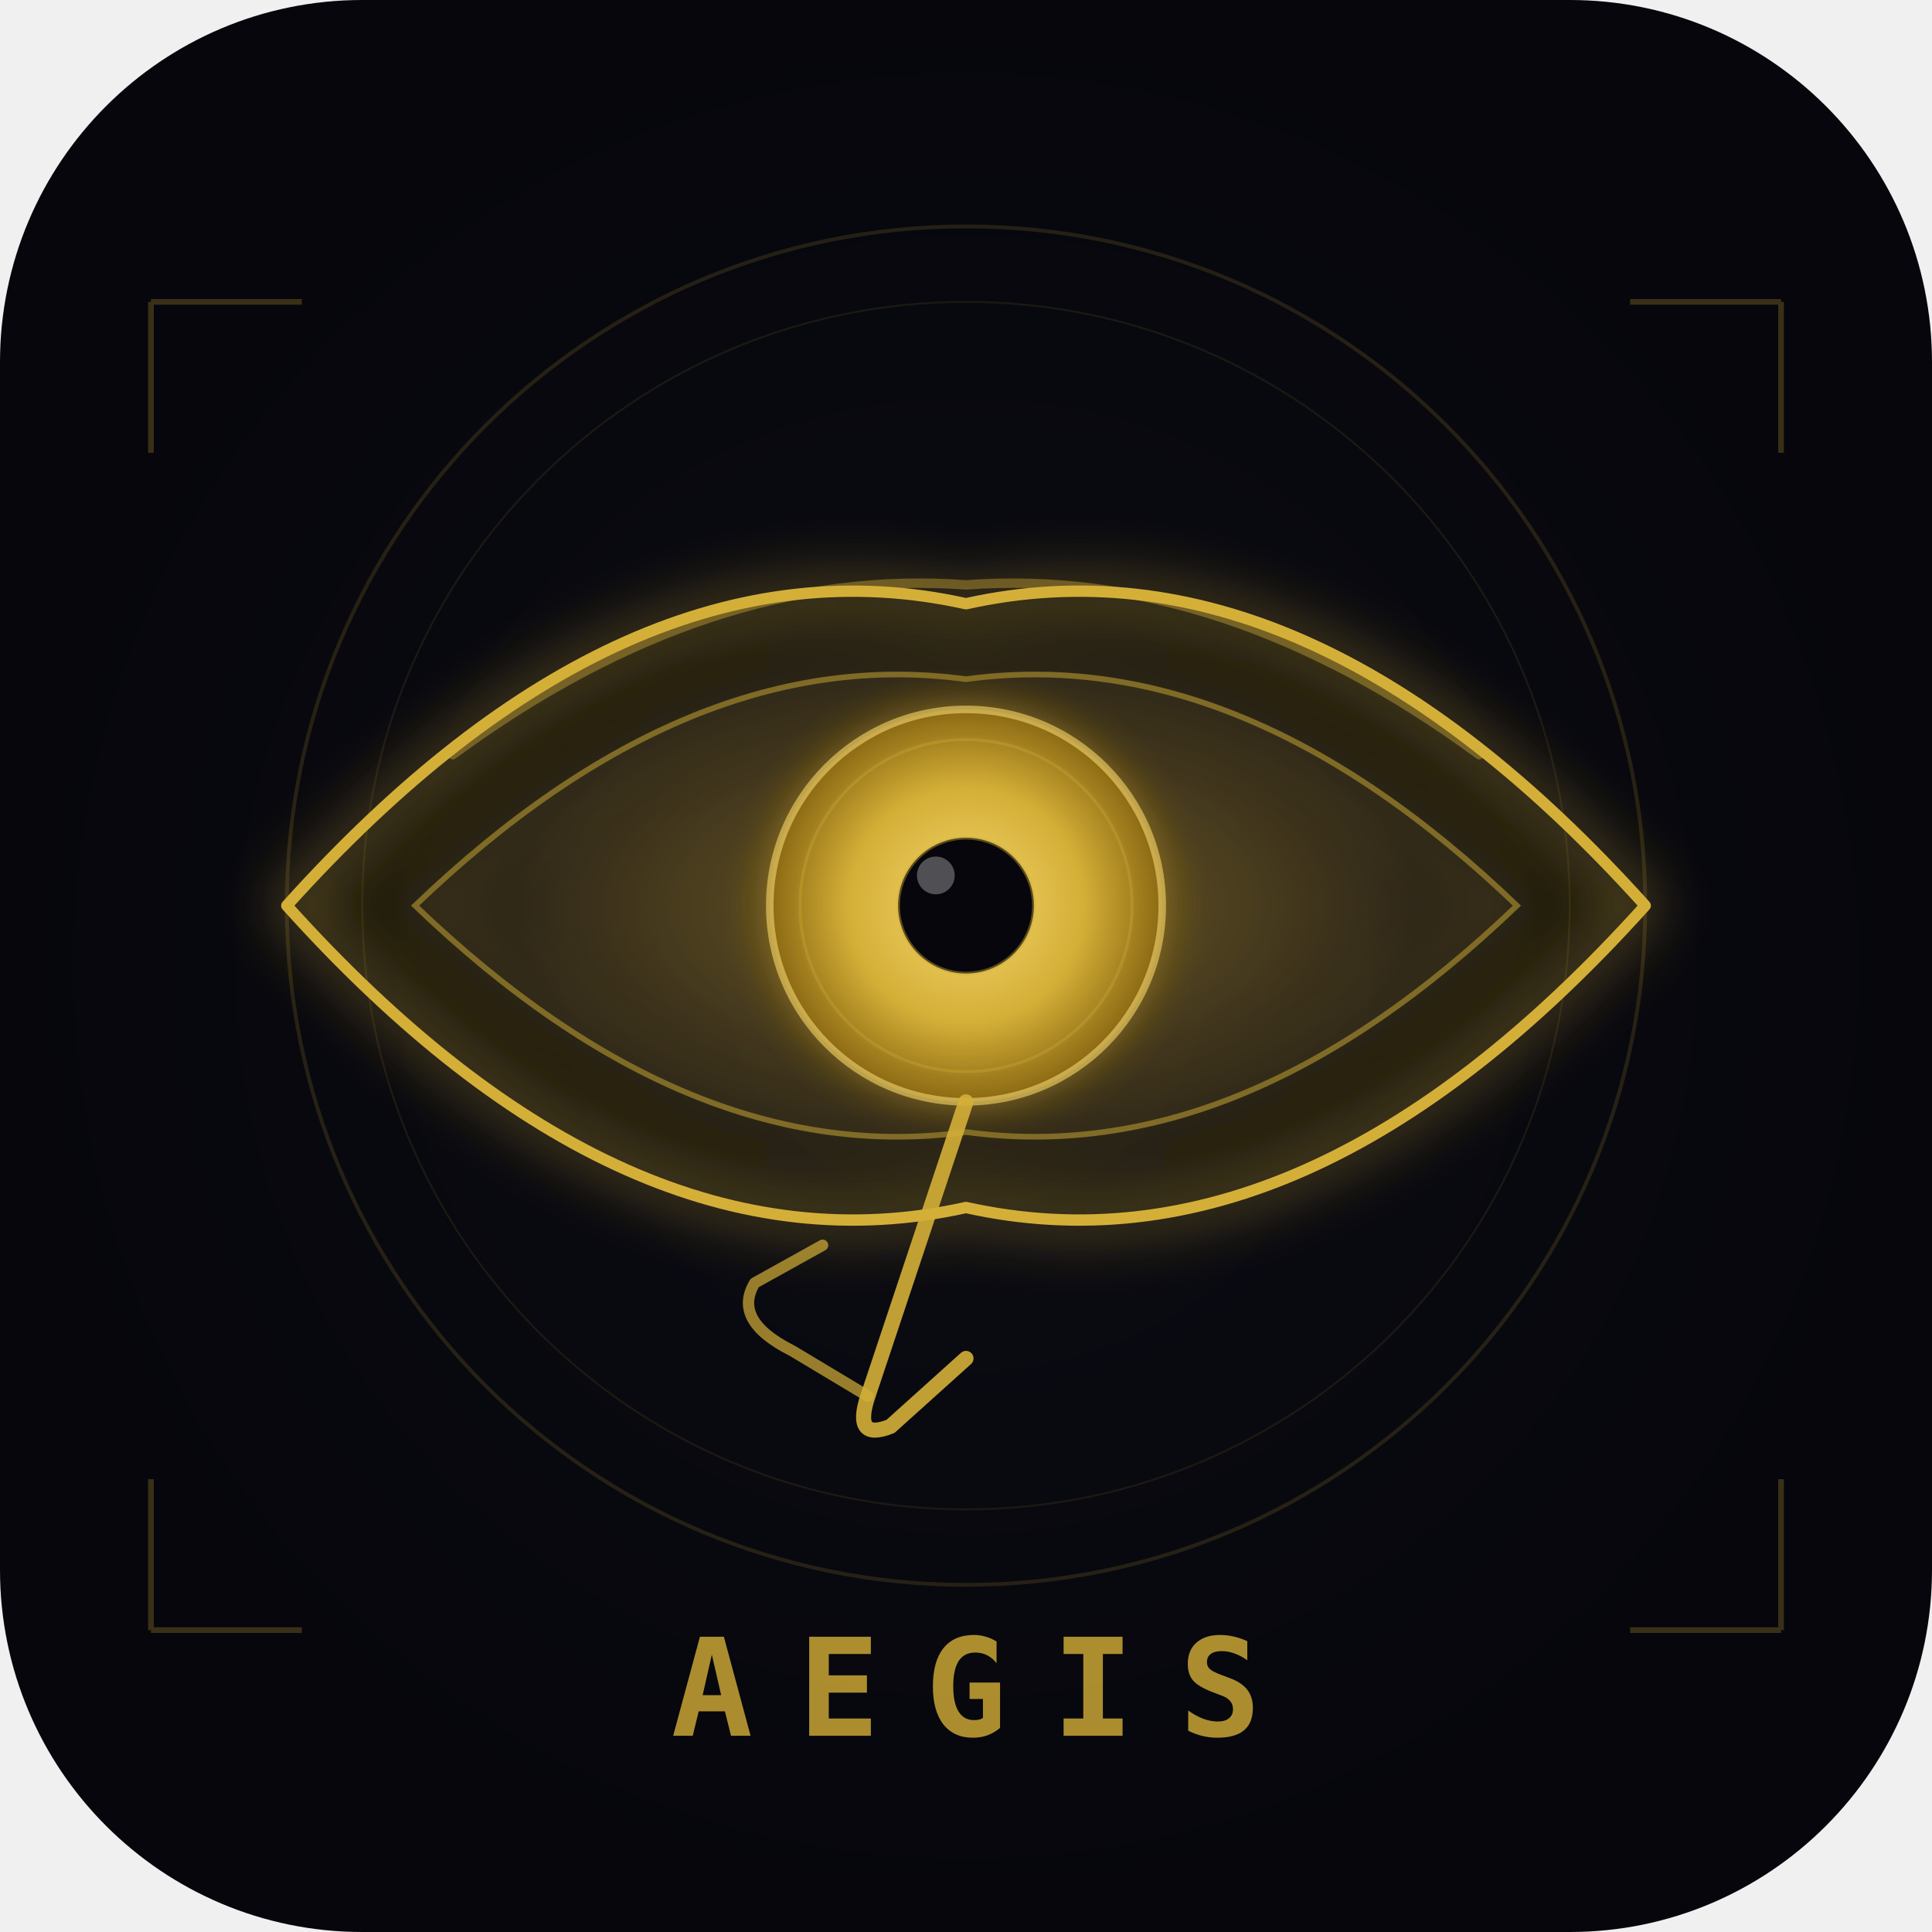
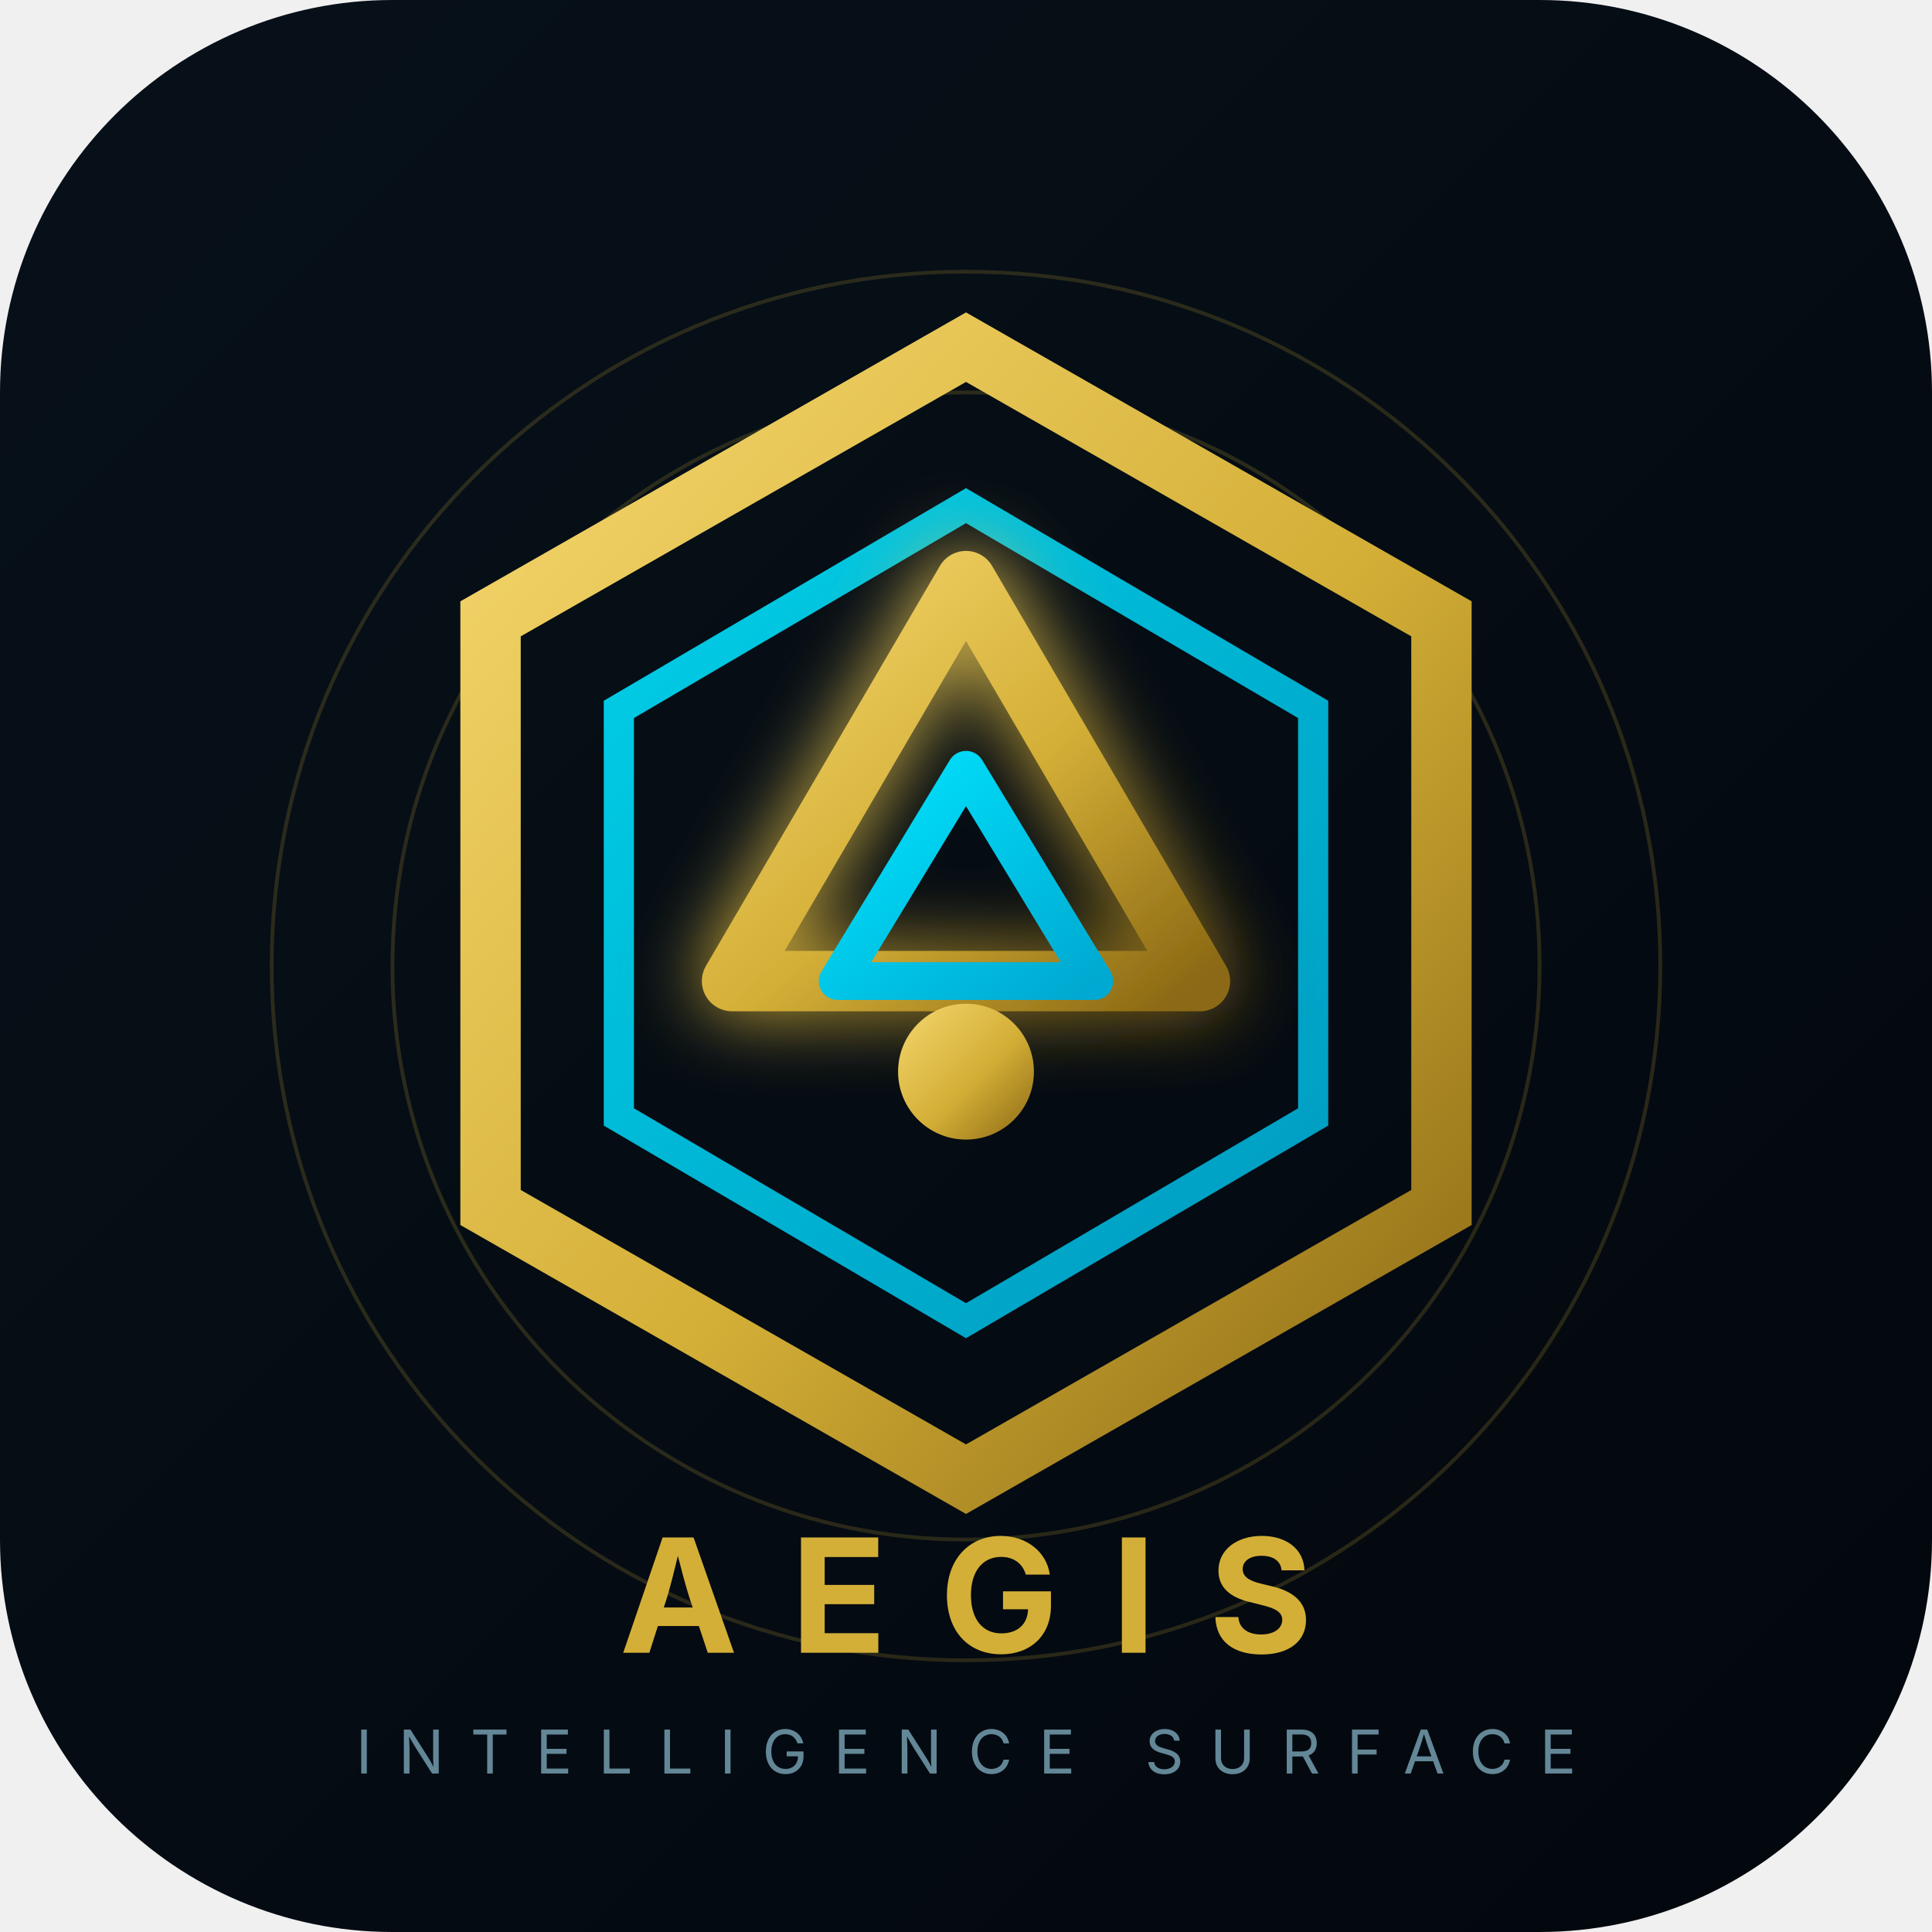
<svg xmlns="http://www.w3.org/2000/svg" viewBox="0 0 512 512" width="512" height="512">
  <defs>
-     <radialGradient id="bg" cx="50%" cy="50%" r="50%">
-       <stop offset="0%" stop-color="#0C0C14" />
-       <stop offset="100%" stop-color="#06060C" />
-     </radialGradient>
-     <radialGradient id="iris" cx="50%" cy="50%" r="50%">
+     <linearGradient id="bg" x1="0" x2="1" y1="0" y2="1">
+       <stop offset="0%" stop-color="#07111A" />
+       <stop offset="100%" stop-color="#03070D" />
+     </linearGradient>
+     <linearGradient id="gold" x1="0" x2="1" y1="0" y2="1">
      <stop offset="0%" stop-color="#F5D76E" />
-       <stop offset="60%" stop-color="#D4AF37" />
+       <stop offset="55%" stop-color="#D4AF37" />
      <stop offset="100%" stop-color="#8B6914" />
-     </radialGradient>
-     <radialGradient id="glow" cx="50%" cy="50%" r="50%">
-       <stop offset="0%" stop-color="#D4AF37" stop-opacity="0.4" />
-       <stop offset="100%" stop-color="#D4AF37" stop-opacity="0" />
-     </radialGradient>
-     <filter id="f1" x="-50%" y="-50%" width="200%" height="200%">
-       <feGaussianBlur stdDeviation="8" result="blur" />
-       <feComposite in="SourceGraphic" in2="blur" operator="over" />
-     </filter>
-     <filter id="glow-filter">
-       <feGaussianBlur stdDeviation="6" result="blur" />
+     </linearGradient>
+     <linearGradient id="cyan" x1="0" x2="1" y1="0" y2="1">
+       <stop offset="0%" stop-color="#00E5FF" />
+       <stop offset="100%" stop-color="#00A9D1" />
+     </linearGradient>
+     <filter id="glow" x="-50%" y="-50%" width="200%" height="200%">
+       <feGaussianBlur stdDeviation="10" result="blur" />
      <feMerge>
        <feMergeNode in="blur" />
        <feMergeNode in="SourceGraphic" />
      </feMerge>
    </filter>
  </defs>
-   <rect width="512" height="512" rx="96" fill="url(#bg)" />
-   <circle cx="256" cy="240" r="180" fill="none" stroke="#D4AF37" stroke-width="1" opacity="0.15" />
-   <circle cx="256" cy="240" r="160" fill="none" stroke="#D4AF37" stroke-width="0.5" opacity="0.1" />
-   <ellipse cx="256" cy="240" rx="120" ry="60" fill="url(#glow)" />
-   <g filter="url(#f1)">
-     <path d="M76 240 Q166 140 256 160 Q346 140 436 240 Q346 340 256 320 Q166 340 76 240Z" fill="rgba(212,175,55,0.06)" stroke="#D4AF37" stroke-width="3" stroke-linejoin="round" />
-     <path d="M110 240 Q183 170 256 180 Q329 170 402 240 Q329 310 256 300 Q183 310 110 240Z" fill="rgba(212,175,55,0.08)" stroke="#D4AF37" stroke-width="1.5" opacity="0.5" />
+   <rect width="512" height="512" rx="104" fill="url(#bg)" />
+   <g opacity="0.18" stroke="#D4AF37" fill="none">
+     <circle cx="256" cy="256" r="184" />
+     <circle cx="256" cy="256" r="152" />
  </g>
-   <circle cx="256" cy="240" r="52" fill="url(#iris)" filter="url(#glow-filter)" />
-   <circle cx="256" cy="240" r="52" fill="none" stroke="#F5D76E" stroke-width="2" opacity="0.6" />
-   <circle cx="256" cy="240" r="44" fill="none" stroke="#D4AF37" stroke-width="0.8" opacity="0.3" />
-   <circle cx="256" cy="240" r="18" fill="#06060C" />
-   <circle cx="256" cy="240" r="18" fill="none" stroke="#D4AF37" stroke-width="1" opacity="0.4" />
-   <circle cx="248" cy="232" r="5" fill="white" opacity="0.3" />
-   <g stroke="#D4AF37" fill="none" stroke-linecap="round" stroke-linejoin="round">
-     <path d="M256 292 L230 370 Q226 382 236 378 L256 360" stroke-width="4" opacity="0.9" />
-     <path d="M230 370 L210 358 Q194 350 200 340 L218 330" stroke-width="3" opacity="0.7" />
-     <path d="M120 200 Q188 150 256 155 Q324 150 392 200" stroke-width="2.5" opacity="0.4" />
+   <g transform="translate(256 242)">
+     <polygon points="0,-150 126,-78 126,78 0,150 -126,78 -126,-78" fill="none" stroke="url(#gold)" stroke-width="16" />
+     <polygon points="0,-108 92,-54 92,54 0,108 -92,54 -92,-54" fill="none" stroke="url(#cyan)" stroke-width="8" opacity="0.9" />
+     <path d="M0 -88 L62 18 L-62 18 Z" fill="none" stroke="url(#gold)" stroke-width="16" stroke-linejoin="round" filter="url(#glow)" />
+     <path d="M0 -38 L34 18 L-34 18 Z" fill="none" stroke="url(#cyan)" stroke-width="10" stroke-linejoin="round" />
+     <circle cx="0" cy="42" r="18" fill="url(#gold)" />
+     <path d="M-78 92 L78 92" stroke="url(#gold)" stroke-width="10" stroke-linecap="round" opacity="0.9" />
  </g>
-   <g stroke="#D4AF37" stroke-width="1.5" opacity="0.25" fill="none">
-     <path d="M40 80 L80 80 M40 80 L40 120" />
-     <path d="M472 80 L432 80 M472 80 L472 120" />
-     <path d="M40 432 L80 432 M40 432 L40 392" />
-     <path d="M472 432 L432 432 M472 432 L472 392" />
+   <g font-family="Inter, Arial, sans-serif" text-anchor="middle">
+     <text x="256" y="438" font-size="42" letter-spacing="14" fill="#D4AF37" font-weight="700">AEGIS</text>
+     <text x="256" y="470" font-size="16" letter-spacing="7" fill="#7AA6B8" opacity="0.8">INTELLIGENCE SURFACE</text>
  </g>
-   <text x="256" y="460" text-anchor="middle" font-family="monospace" font-size="36" fill="#D4AF37" letter-spacing="12" font-weight="700" opacity="0.8">AEGIS</text>
</svg>
